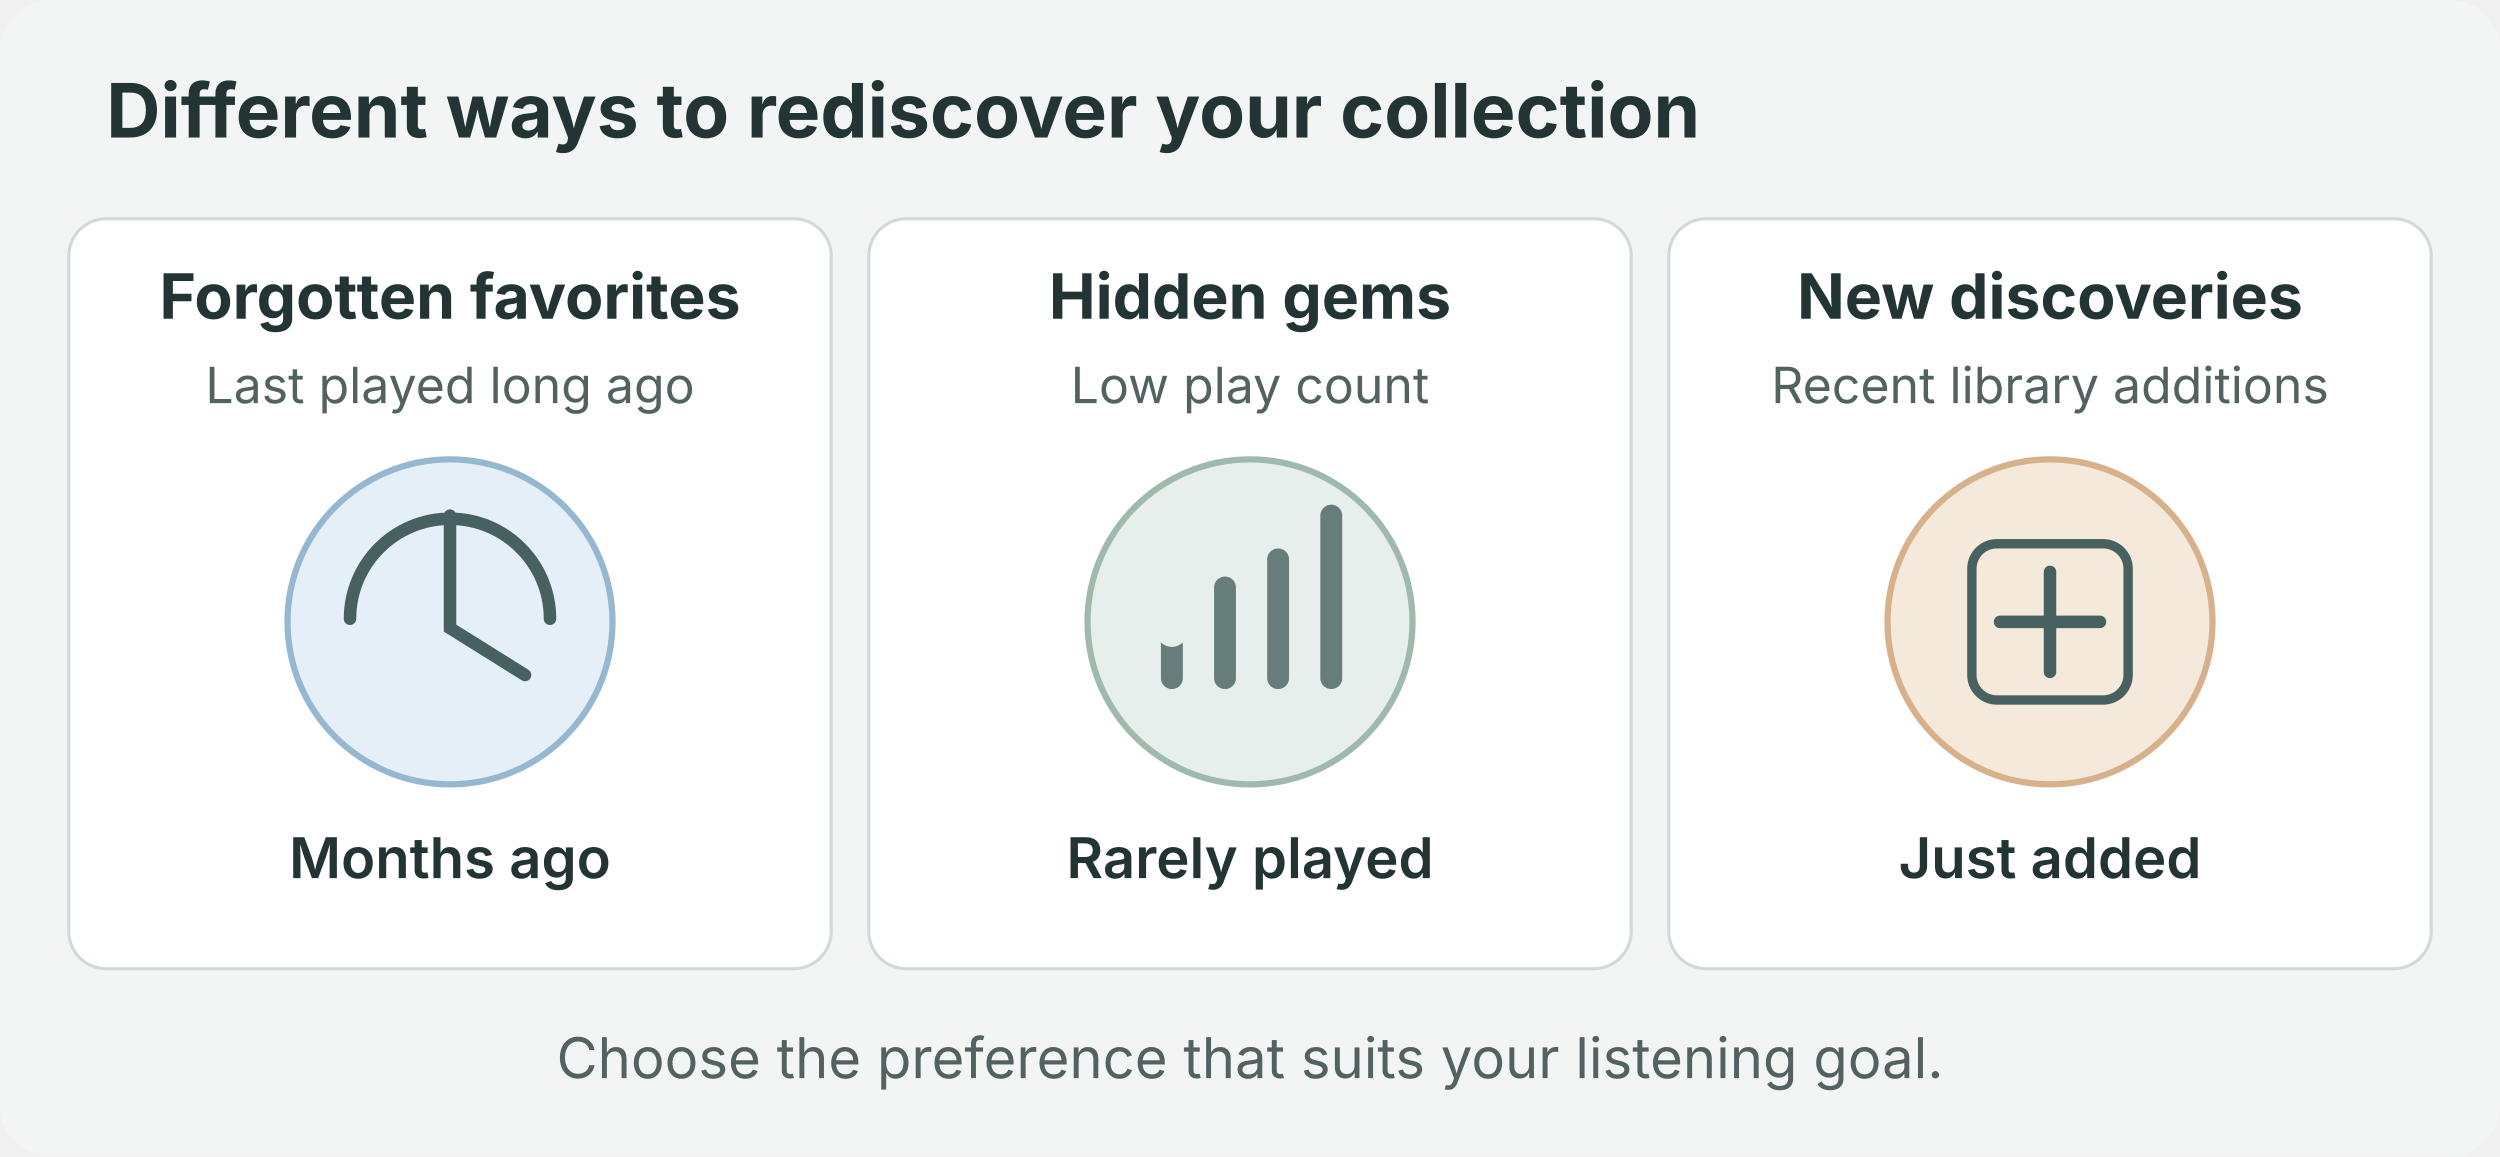
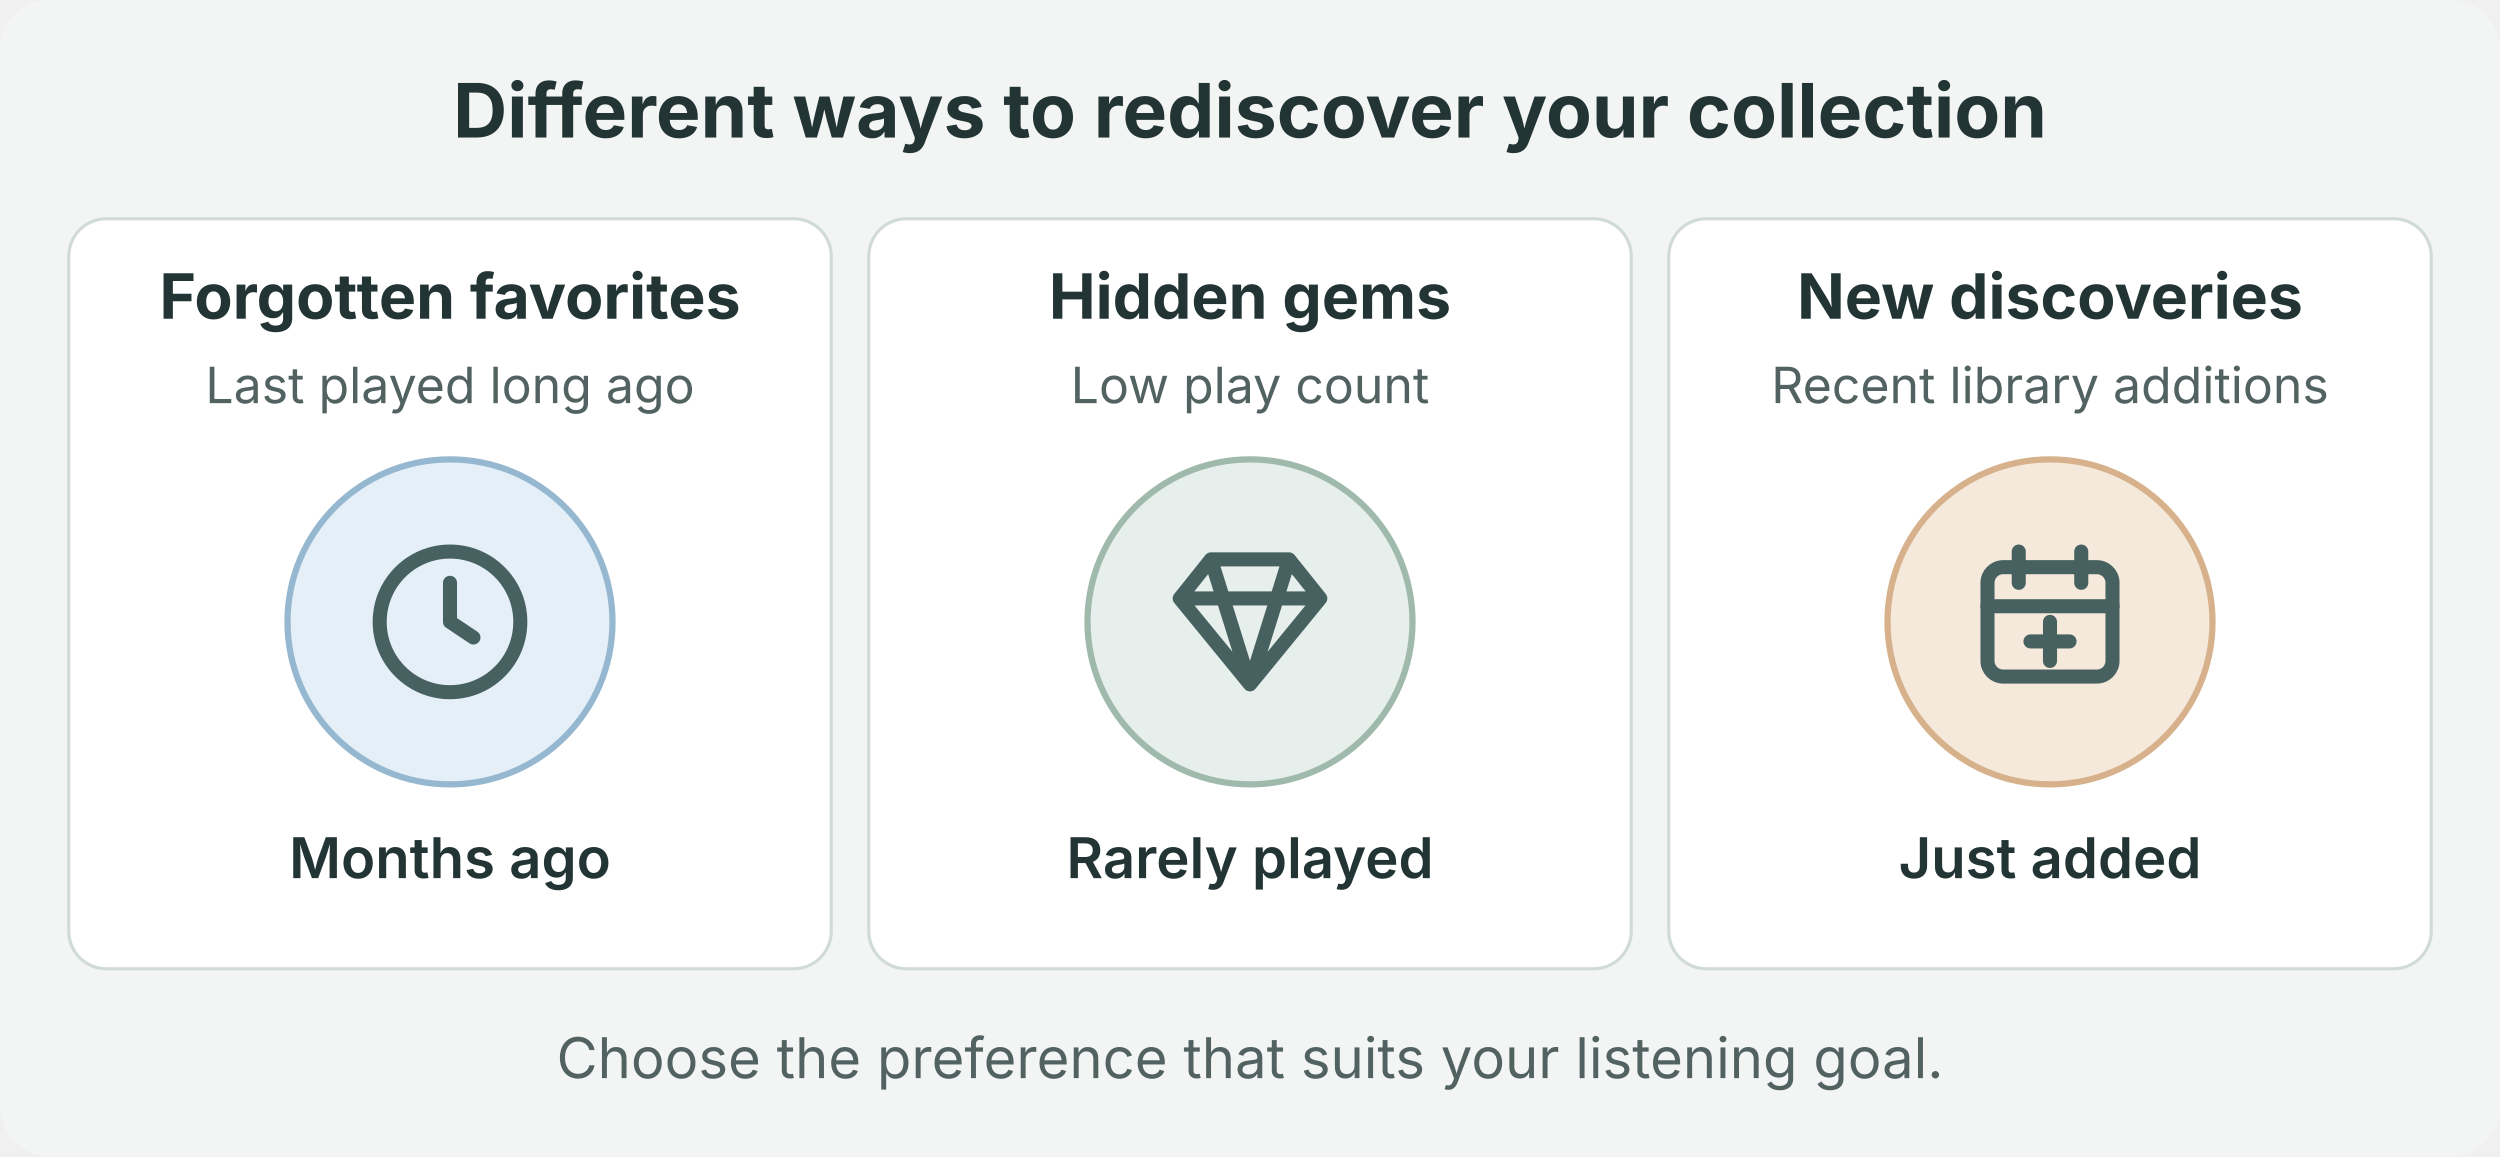
<svg xmlns="http://www.w3.org/2000/svg" width="800" height="370" viewBox="0 0 800 370" role="img" aria-labelledby="title description">
  <defs>
-     <marker id="arrow" markerWidth="8" markerHeight="8" refX="7" refY="4" orient="auto">
-       <path d="M0 0 L8 4 L0 8 Z" fill="#627577" />
+     <marker id="arrow" markerUnits="userSpaceOnUse" markerWidth="10" markerHeight="10" refX="9" refY="5" orient="auto-start-reverse">
+       <path d="M0 0 L10 5 L0 10 Z" fill="#627577" />
    </marker>
  </defs>
  <rect width="800" height="370" rx="16" fill="#f3f5f4" />
  <g font-family="system-ui, -apple-system, Segoe UI, sans-serif" fill="#233435">
-     <text x="34" y="44" font-size="24" text-anchor="start" font-weight="650" fill="#233435">Different ways to rediscover your collection</text>
+     <text x="400" y="44" font-size="24" text-anchor="middle" font-weight="650" fill="#233435">Different ways to rediscover your collection</text>
    <rect x="22" y="70" width="244" height="240" rx="12" fill="#fff" stroke="#d0dbd6" />
    <text x="144" y="102" font-size="20" text-anchor="middle" font-weight="650" fill="#233435">Forgotten favorites</text>
    <text x="144" y="129" font-size="16" text-anchor="middle" font-weight="400" fill="#526261">Last played long ago</text>
    <circle cx="144" cy="199" r="52" fill="#e4eff8" stroke="#96b7d0" stroke-width="2" />
-     <path d="M144 165 V201 L168 216 M112 198 A32 32 0 1 1 176 198" fill="none" stroke="#476060" stroke-width="4" stroke-linecap="round" />
+     <g transform="translate(114 169) scale(2.5)" fill="none" stroke="#476060" stroke-width="1.8" stroke-linecap="round" stroke-linejoin="round">
+       <circle cx="12" cy="12" r="9" />
+       <path d="M12 7v5l3 2" />
+     </g>
    <text x="144" y="281" font-size="18" text-anchor="middle" font-weight="600" fill="#233435">Months ago</text>
    <rect x="278" y="70" width="244" height="240" rx="12" fill="#fff" stroke="#d0dbd6" />
    <text x="400" y="102" font-size="20" text-anchor="middle" font-weight="650" fill="#233435">Hidden gems</text>
    <text x="400" y="129" font-size="16" text-anchor="middle" font-weight="400" fill="#526261">Low play count</text>
    <circle cx="400" cy="199" r="52" fill="#e6efeb" stroke="#9fb9ad" stroke-width="2" />
-     <path d="M375 217 V202 M392 217 V188 M409 217 V179 M426 217 V165" stroke="#476060" stroke-width="7" stroke-linecap="round" opacity=".8" />
-     <circle cx="375" cy="202" r="5" fill="#e6efeb" />
+     <g transform="translate(370 169) scale(2.5)" fill="none" stroke="#476060" stroke-width="1.8" stroke-linecap="round" stroke-linejoin="round">
+       <path d="M3 9 7 4h10l4 5-9 11L3 9Z M3 9h18 M7 4l5 16 5-16" />
+     </g>
    <text x="400" y="281" font-size="18" text-anchor="middle" font-weight="600" fill="#233435">Rarely played</text>
    <rect x="534" y="70" width="244" height="240" rx="12" fill="#fff" stroke="#d0dbd6" />
    <text x="656" y="102" font-size="20" text-anchor="middle" font-weight="650" fill="#233435">New discoveries</text>
    <text x="656" y="129" font-size="16" text-anchor="middle" font-weight="400" fill="#526261">Recent library additions</text>
    <circle cx="656" cy="199" r="52" fill="#f5e9db" stroke="#d7b18b" stroke-width="2" />
-     <rect x="631" y="174" width="50" height="50" rx="8" fill="none" stroke="#476060" stroke-width="3" />
-     <path d="M656 183 V215 M640 199 H672" stroke="#476060" stroke-width="4" stroke-linecap="round" />
+     <g transform="translate(626 169) scale(2.5)" fill="none" stroke="#476060" stroke-width="1.8" stroke-linecap="round" stroke-linejoin="round">
+       <rect x="4" y="5" width="16" height="14" rx="2" />
+       <path d="M8 3v4 M16 3v4 M4 10h16 M12 12v5 M9.5 14.5h5" />
+     </g>
    <text x="656" y="281" font-size="18" text-anchor="middle" font-weight="600" fill="#233435">Just added</text>
    <text x="400" y="345" font-size="18" text-anchor="middle" font-weight="400" fill="#526261">Choose the preference that suits your listening goal.</text>
  </g>
</svg>
